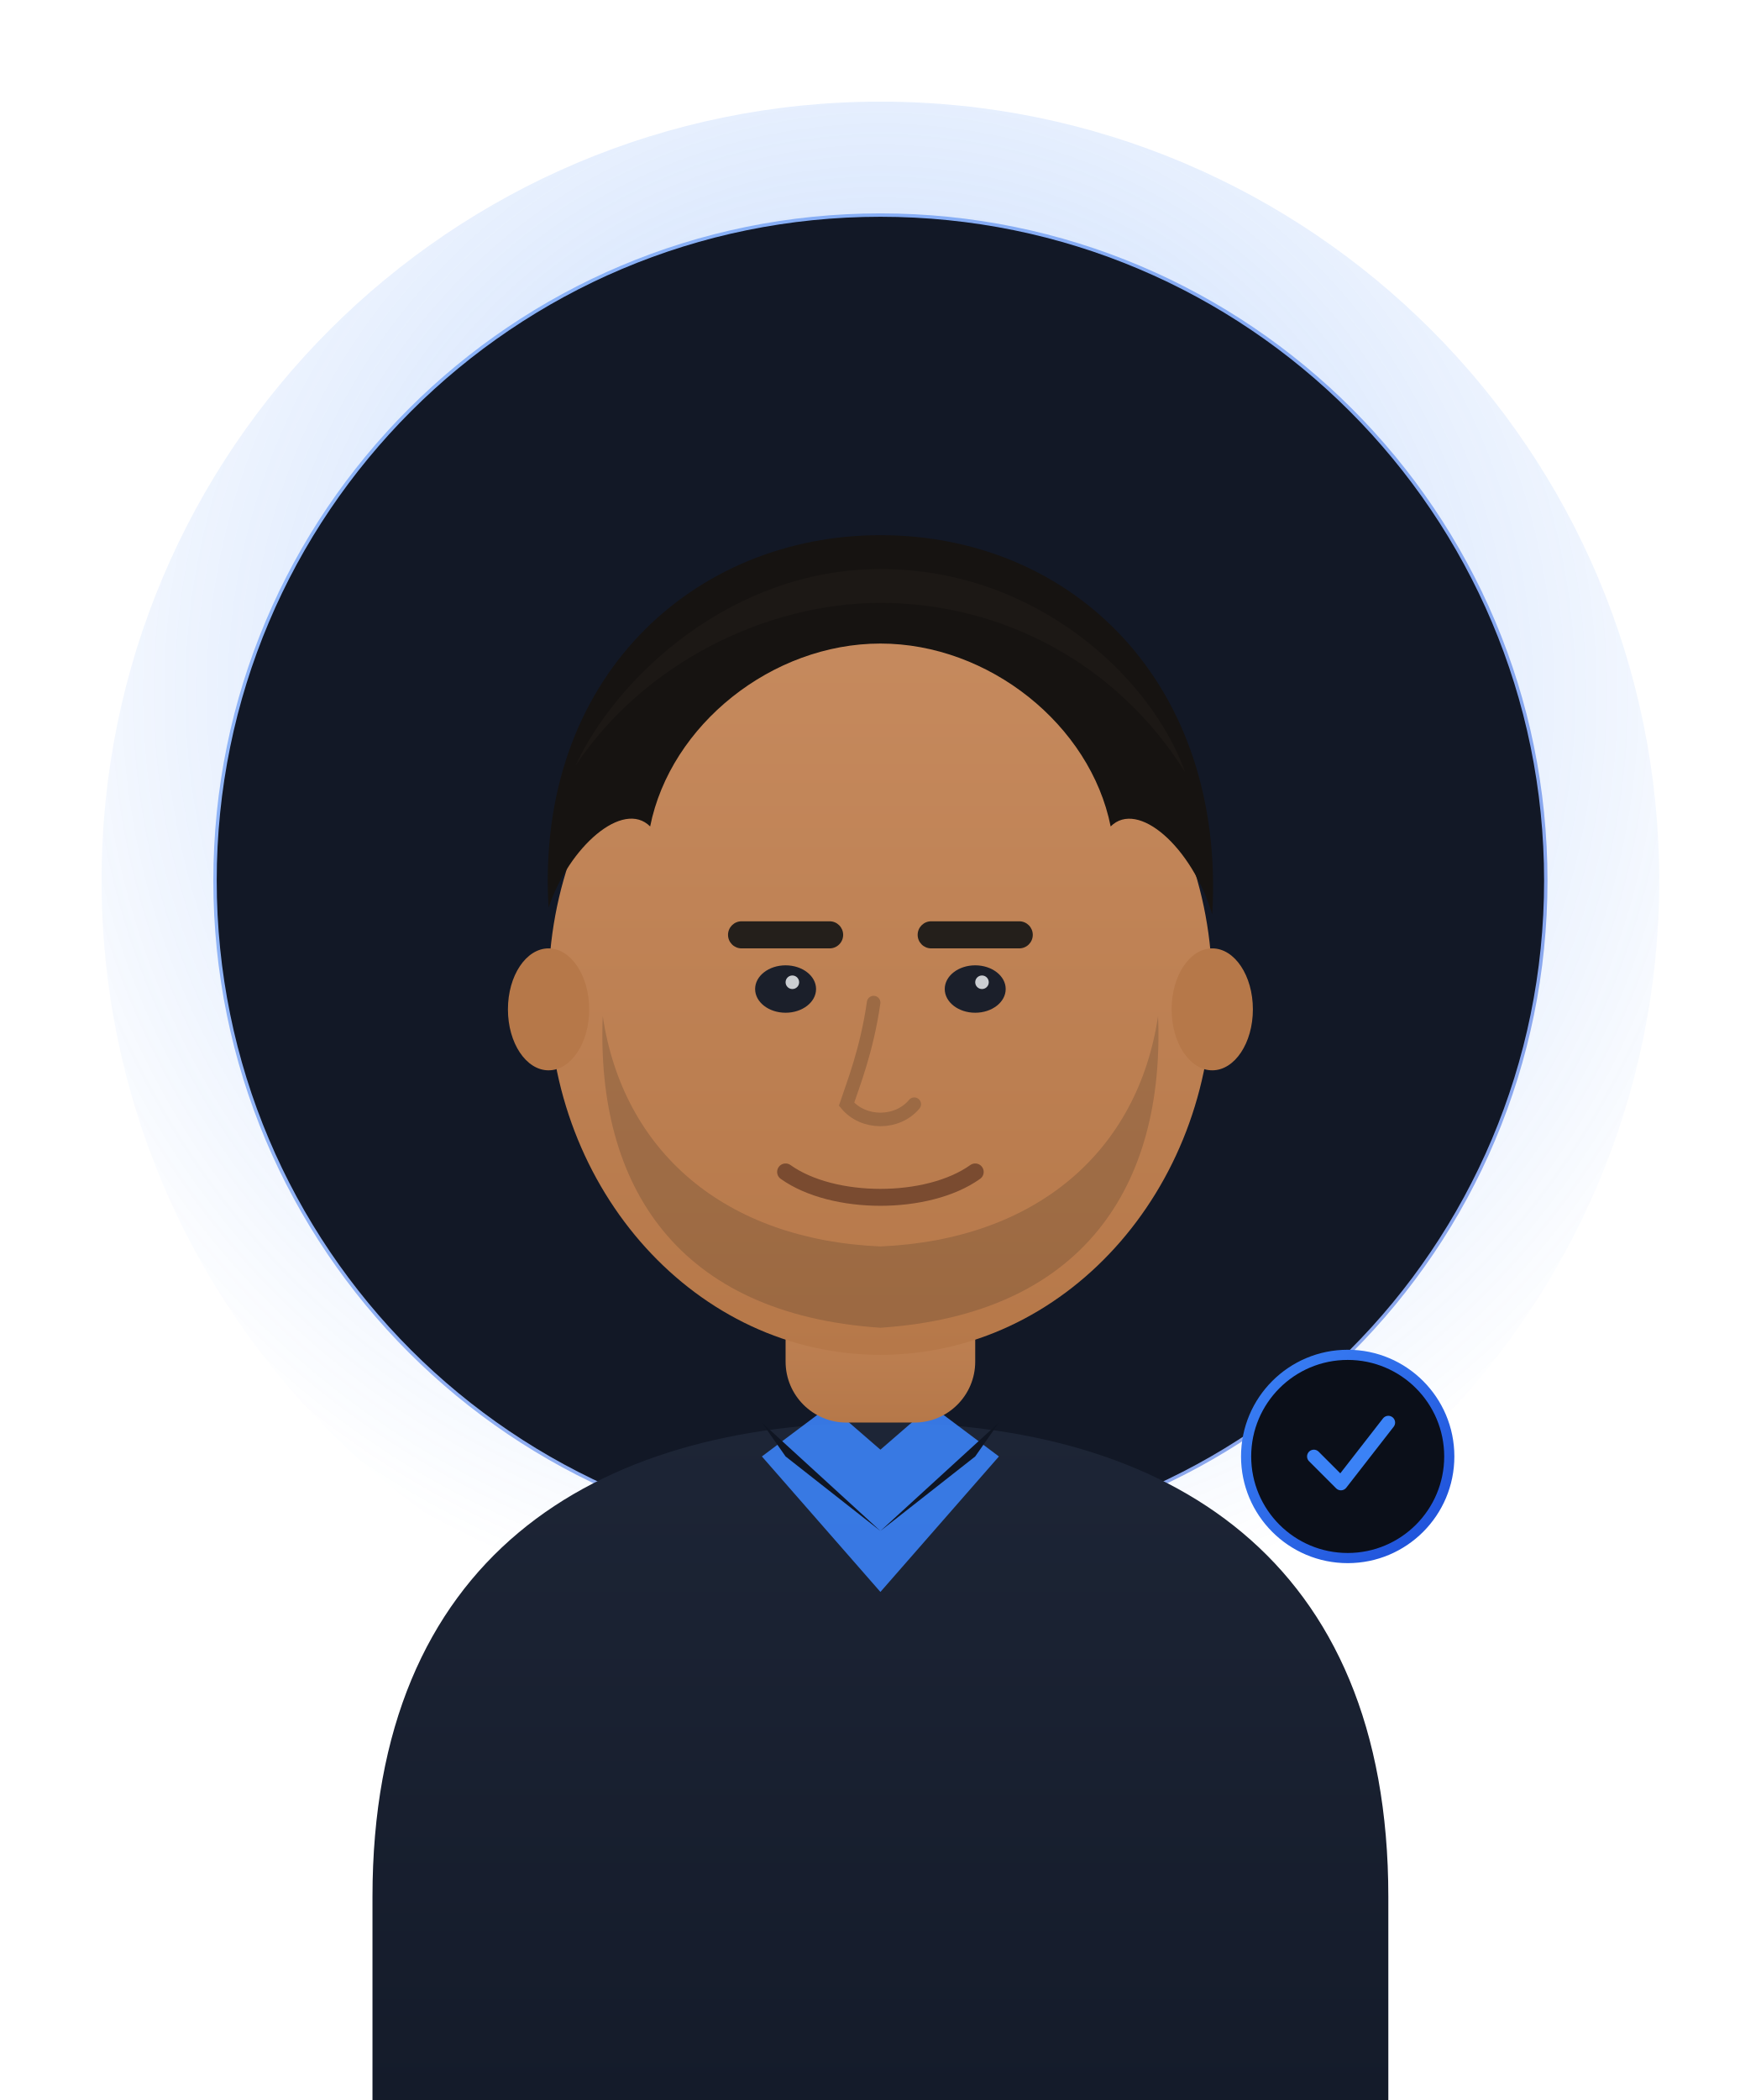
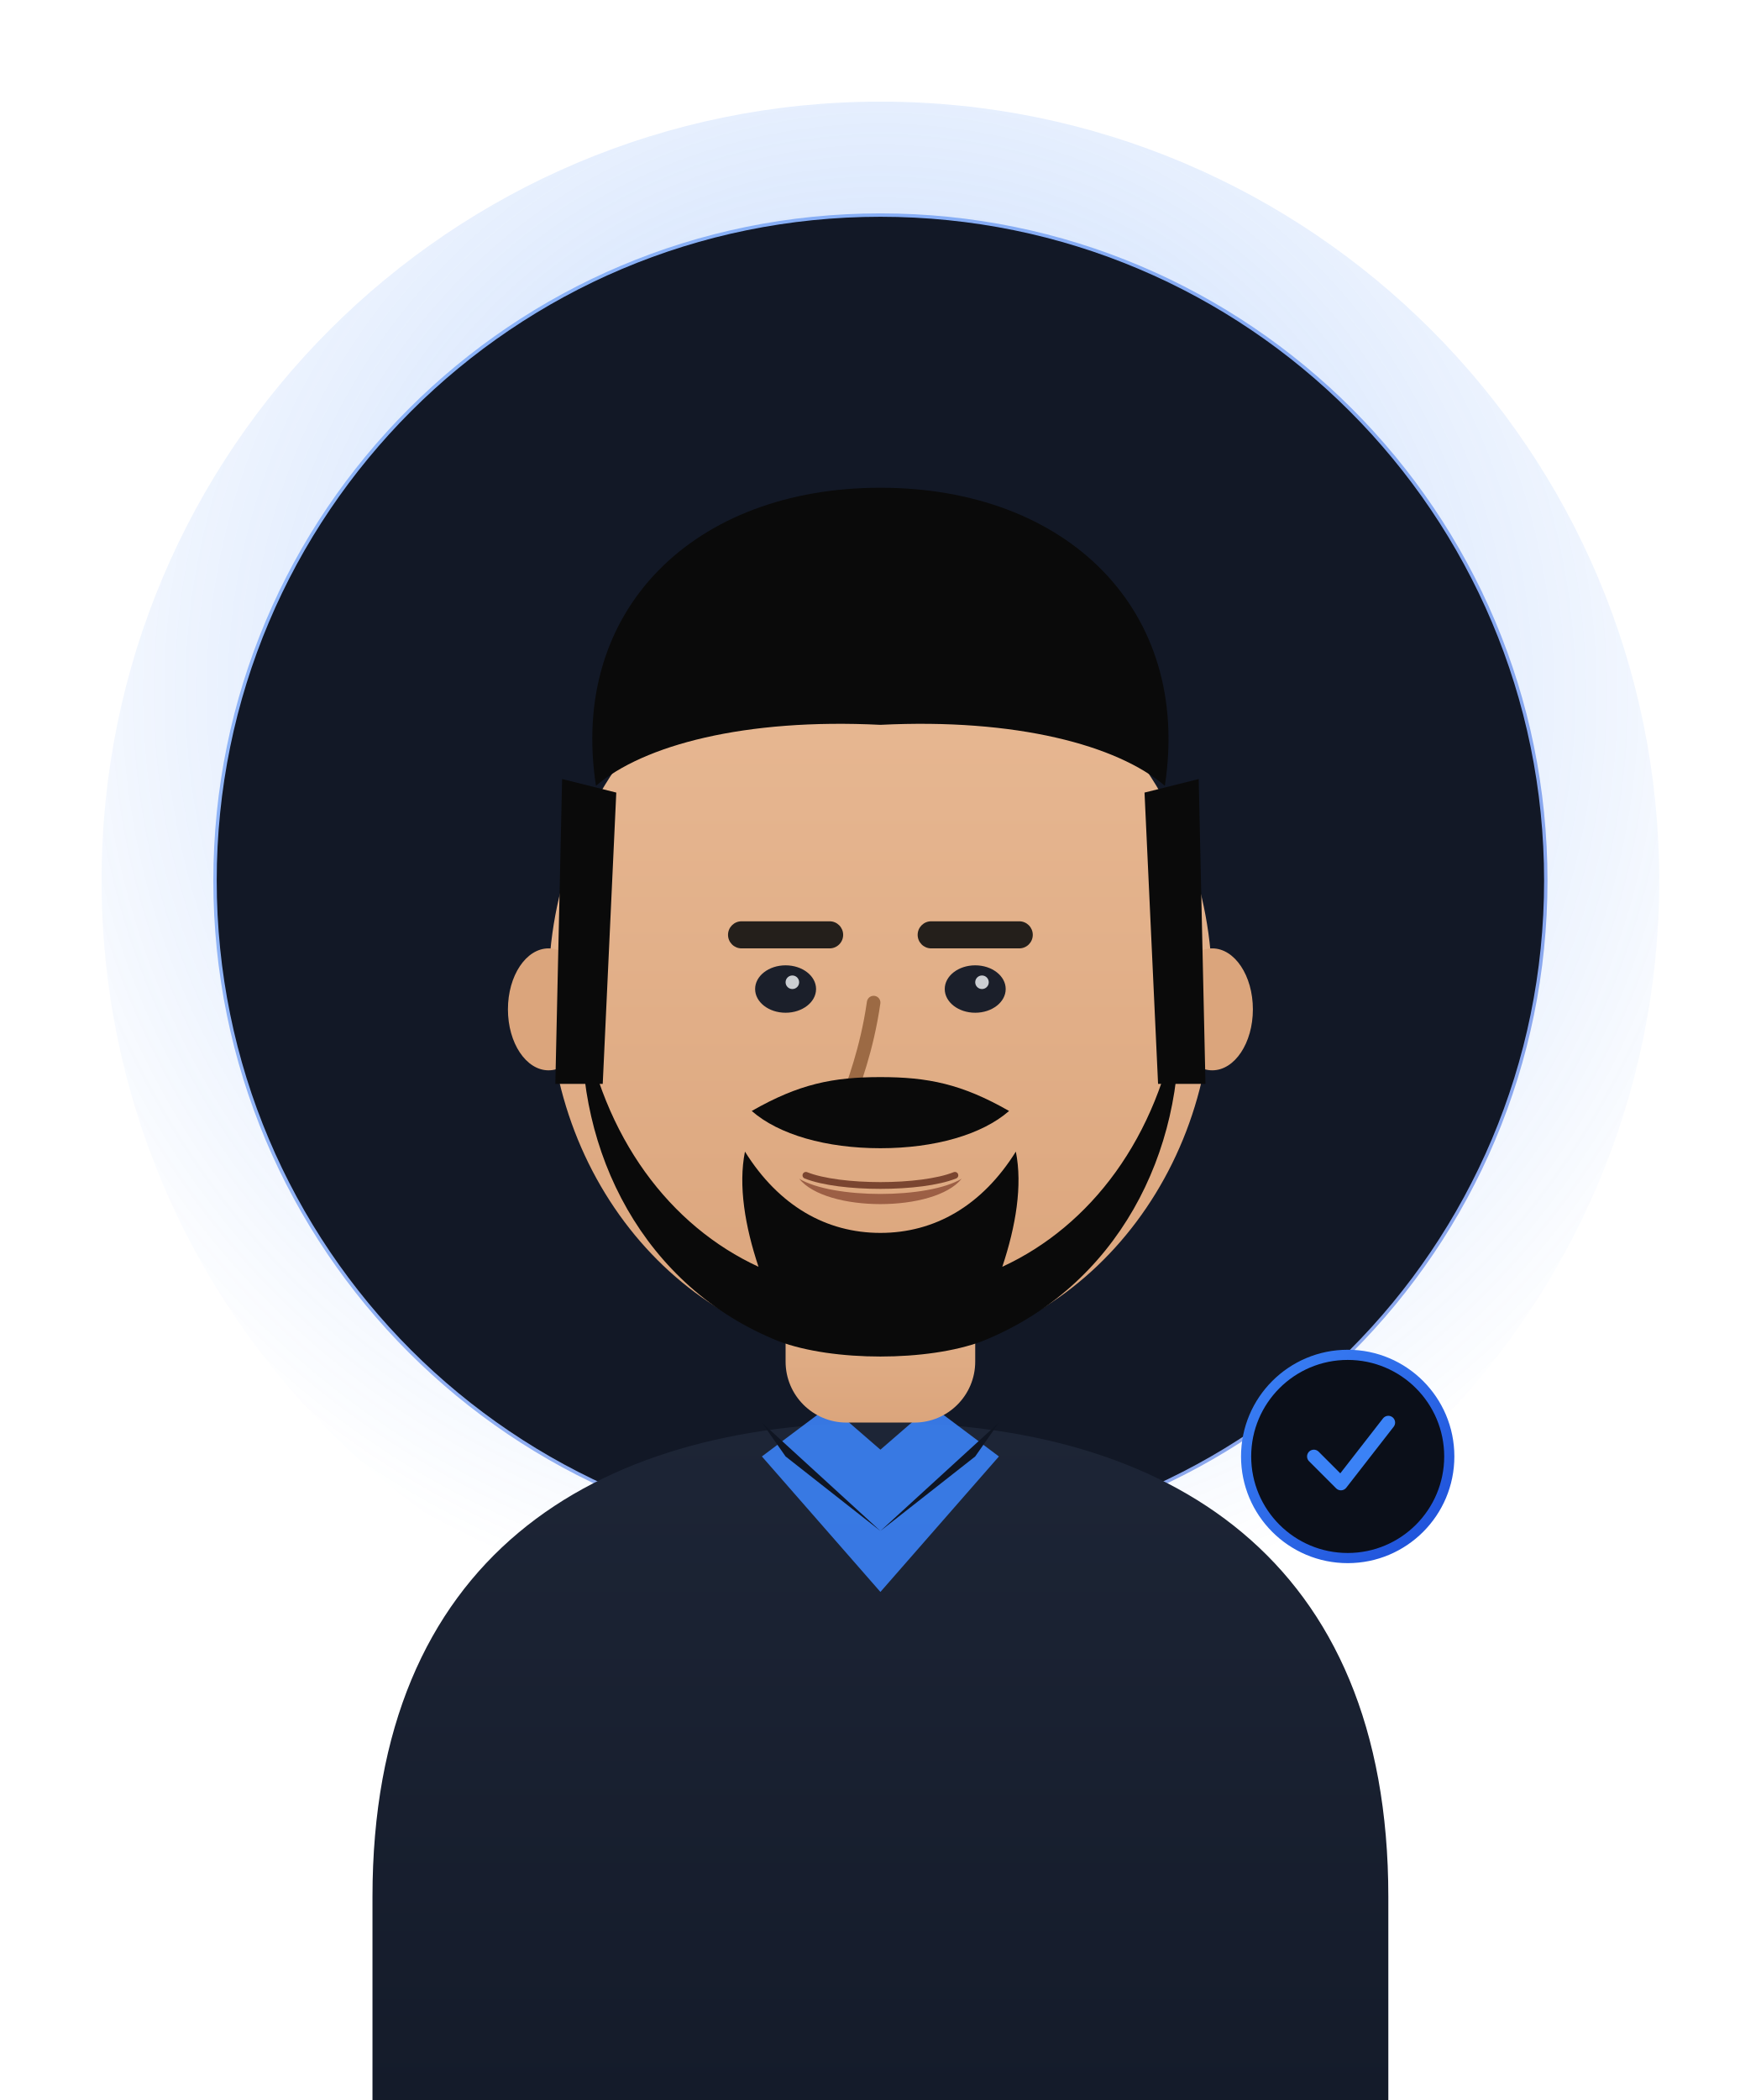
<svg xmlns="http://www.w3.org/2000/svg" width="520" height="620" viewBox="0 0 520 620">
  <defs>
    <radialGradient id="glow" cx="50%" cy="38%" r="60%">
      <stop offset="0%" stop-color="#3B82F6" stop-opacity="0.35" />
      <stop offset="100%" stop-color="#3B82F6" stop-opacity="0" />
    </radialGradient>
    <linearGradient id="ring" x1="0%" y1="0%" x2="100%" y2="100%">
      <stop offset="0%" stop-color="#3B82F6" />
      <stop offset="100%" stop-color="#1D4ED8" />
    </linearGradient>
    <linearGradient id="shirt" x1="0%" y1="0%" x2="0%" y2="100%">
      <stop offset="0%" stop-color="#1D2536" />
      <stop offset="100%" stop-color="#141B2A" />
    </linearGradient>
    <linearGradient id="skin" x1="0%" y1="0%" x2="0%" y2="100%">
-       <stop offset="0%" stop-color="#C68A5E" />
-       <stop offset="100%" stop-color="#B67849" />
+       <stop offset="0%" stop-color="#E8B994" />
+       <stop offset="100%" stop-color="#DBA57C" />
    </linearGradient>
  </defs>
  <rect width="520" height="620" fill="none" />
  <circle cx="260" cy="260" r="230" fill="url(#glow)" />
  <circle cx="260" cy="260" r="196" fill="none" stroke="url(#ring)" stroke-width="2" stroke-opacity="0.5" />
  <circle cx="260" cy="260" r="196" fill="#121826" />
  <path d="M110 560 C110 460 175 420 260 420 C345 420 410 460 410 560 L410 620 L110 620 Z" fill="url(#shirt)" />
  <path d="M225 430 L260 470 L295 430 L275 415 L260 428 L245 415 Z" fill="#3B82F6" opacity="0.9" />
  <rect x="232" y="360" width="56" height="60" rx="18" fill="url(#skin)" />
  <ellipse cx="260" cy="292" rx="98" ry="108" fill="url(#skin)" />
-   <ellipse cx="162" cy="298" rx="12" ry="18" fill="#B67849" />
-   <ellipse cx="358" cy="298" rx="12" ry="18" fill="#B67849" />
-   <path d="M162 268 C158 200 205 158 260 158 C317 158 362 202 358 270 C352 250 336 236 328 244 C322 214 292 190 260 190 C228 190 198 214 192 244 C184 236 168 250 162 268 Z" fill="#161311" />
-   <path d="M170 226 C190 196 226 178 260 178 C296 178 330 196 350 228 C340 200 306 168 260 168 C216 168 182 200 170 226 Z" fill="#1C1815" />
+   <ellipse cx="162" cy="298" rx="12" ry="18" fill="#DBA57C" />
+   <ellipse cx="358" cy="298" rx="12" ry="18" fill="#DBA57C" />
+   <path d="M176 232 C168 180 205 144 260 144 C315 144 352 180 344 232 C330 220 300 212 260 214 C220 212 190 220 176 232 Z" fill="#0A0A0A" />
+   <path d="M166 230 L182 234 L178 320 L164 320 Z" fill="#0A0A0A" />
+   <path d="M354 230 L338 234 L342 320 L356 320 Z" fill="#0A0A0A" />
  <rect x="215" y="272" width="34" height="8" rx="4" fill="#241F1B" />
  <rect x="271" y="272" width="34" height="8" rx="4" fill="#241F1B" />
  <ellipse cx="232" cy="292" rx="9" ry="7" fill="#1B1F2A" />
  <ellipse cx="288" cy="292" rx="9" ry="7" fill="#1B1F2A" />
  <circle cx="234" cy="290" r="2" fill="#F8FAFC" opacity="0.8" />
  <circle cx="290" cy="290" r="2" fill="#F8FAFC" opacity="0.8" />
  <path d="M258 296 C256 310 252 320 250 326 C255 332 265 332 270 326" fill="none" stroke="#9C6A44" stroke-width="4" stroke-linecap="round" />
-   <path d="M178 300 C176 350 200 388 260 392 C320 388 344 350 342 300 C336 340 306 366 260 368 C214 366 184 340 178 300 Z" fill="#241F1B" opacity="0.18" />
-   <path d="M232 346 C246 356 274 356 288 346" fill="none" stroke="#7A4B30" stroke-width="5" stroke-linecap="round" />
+   <path d="M172 300 C170 340 190 380 230 396 C246 402 274 402 290 396 C330 380 350 340 348 300 C342 336 322 362 296 374 C300 362 302 350 300 340 C290 356 276 364 260 364 C244 364 230 356 220 340 C218 350 220 362 224 374 C198 362 178 336 172 300 Z" fill="#0A0A0A" />
+   <path d="M222 328 C236 320 246 318 260 318 C274 318 284 320 298 328 C290 335 276 339 260 339 C244 339 230 335 222 328 Z" fill="#0A0A0A" />
+   <path d="M236 348 C246 354 274 354 284 348 C276 358 244 358 236 348 Z" fill="#9C5F45" />
+   <path d="M238 347 C248 351 272 351 282 347" fill="none" stroke="#7A4530" stroke-width="2" stroke-linecap="round" />
  <path d="M225 420 L260 452 L232 430 Z" fill="#0F1522" />
  <path d="M295 420 L260 452 L288 430 Z" fill="#0F1522" />
  <circle cx="398" cy="430" r="30" fill="#0B0F19" stroke="url(#ring)" stroke-width="3" />
  <path d="M388 430 L396 438 L410 420" fill="none" stroke="#3B82F6" stroke-width="4" stroke-linecap="round" stroke-linejoin="round" />
</svg>
